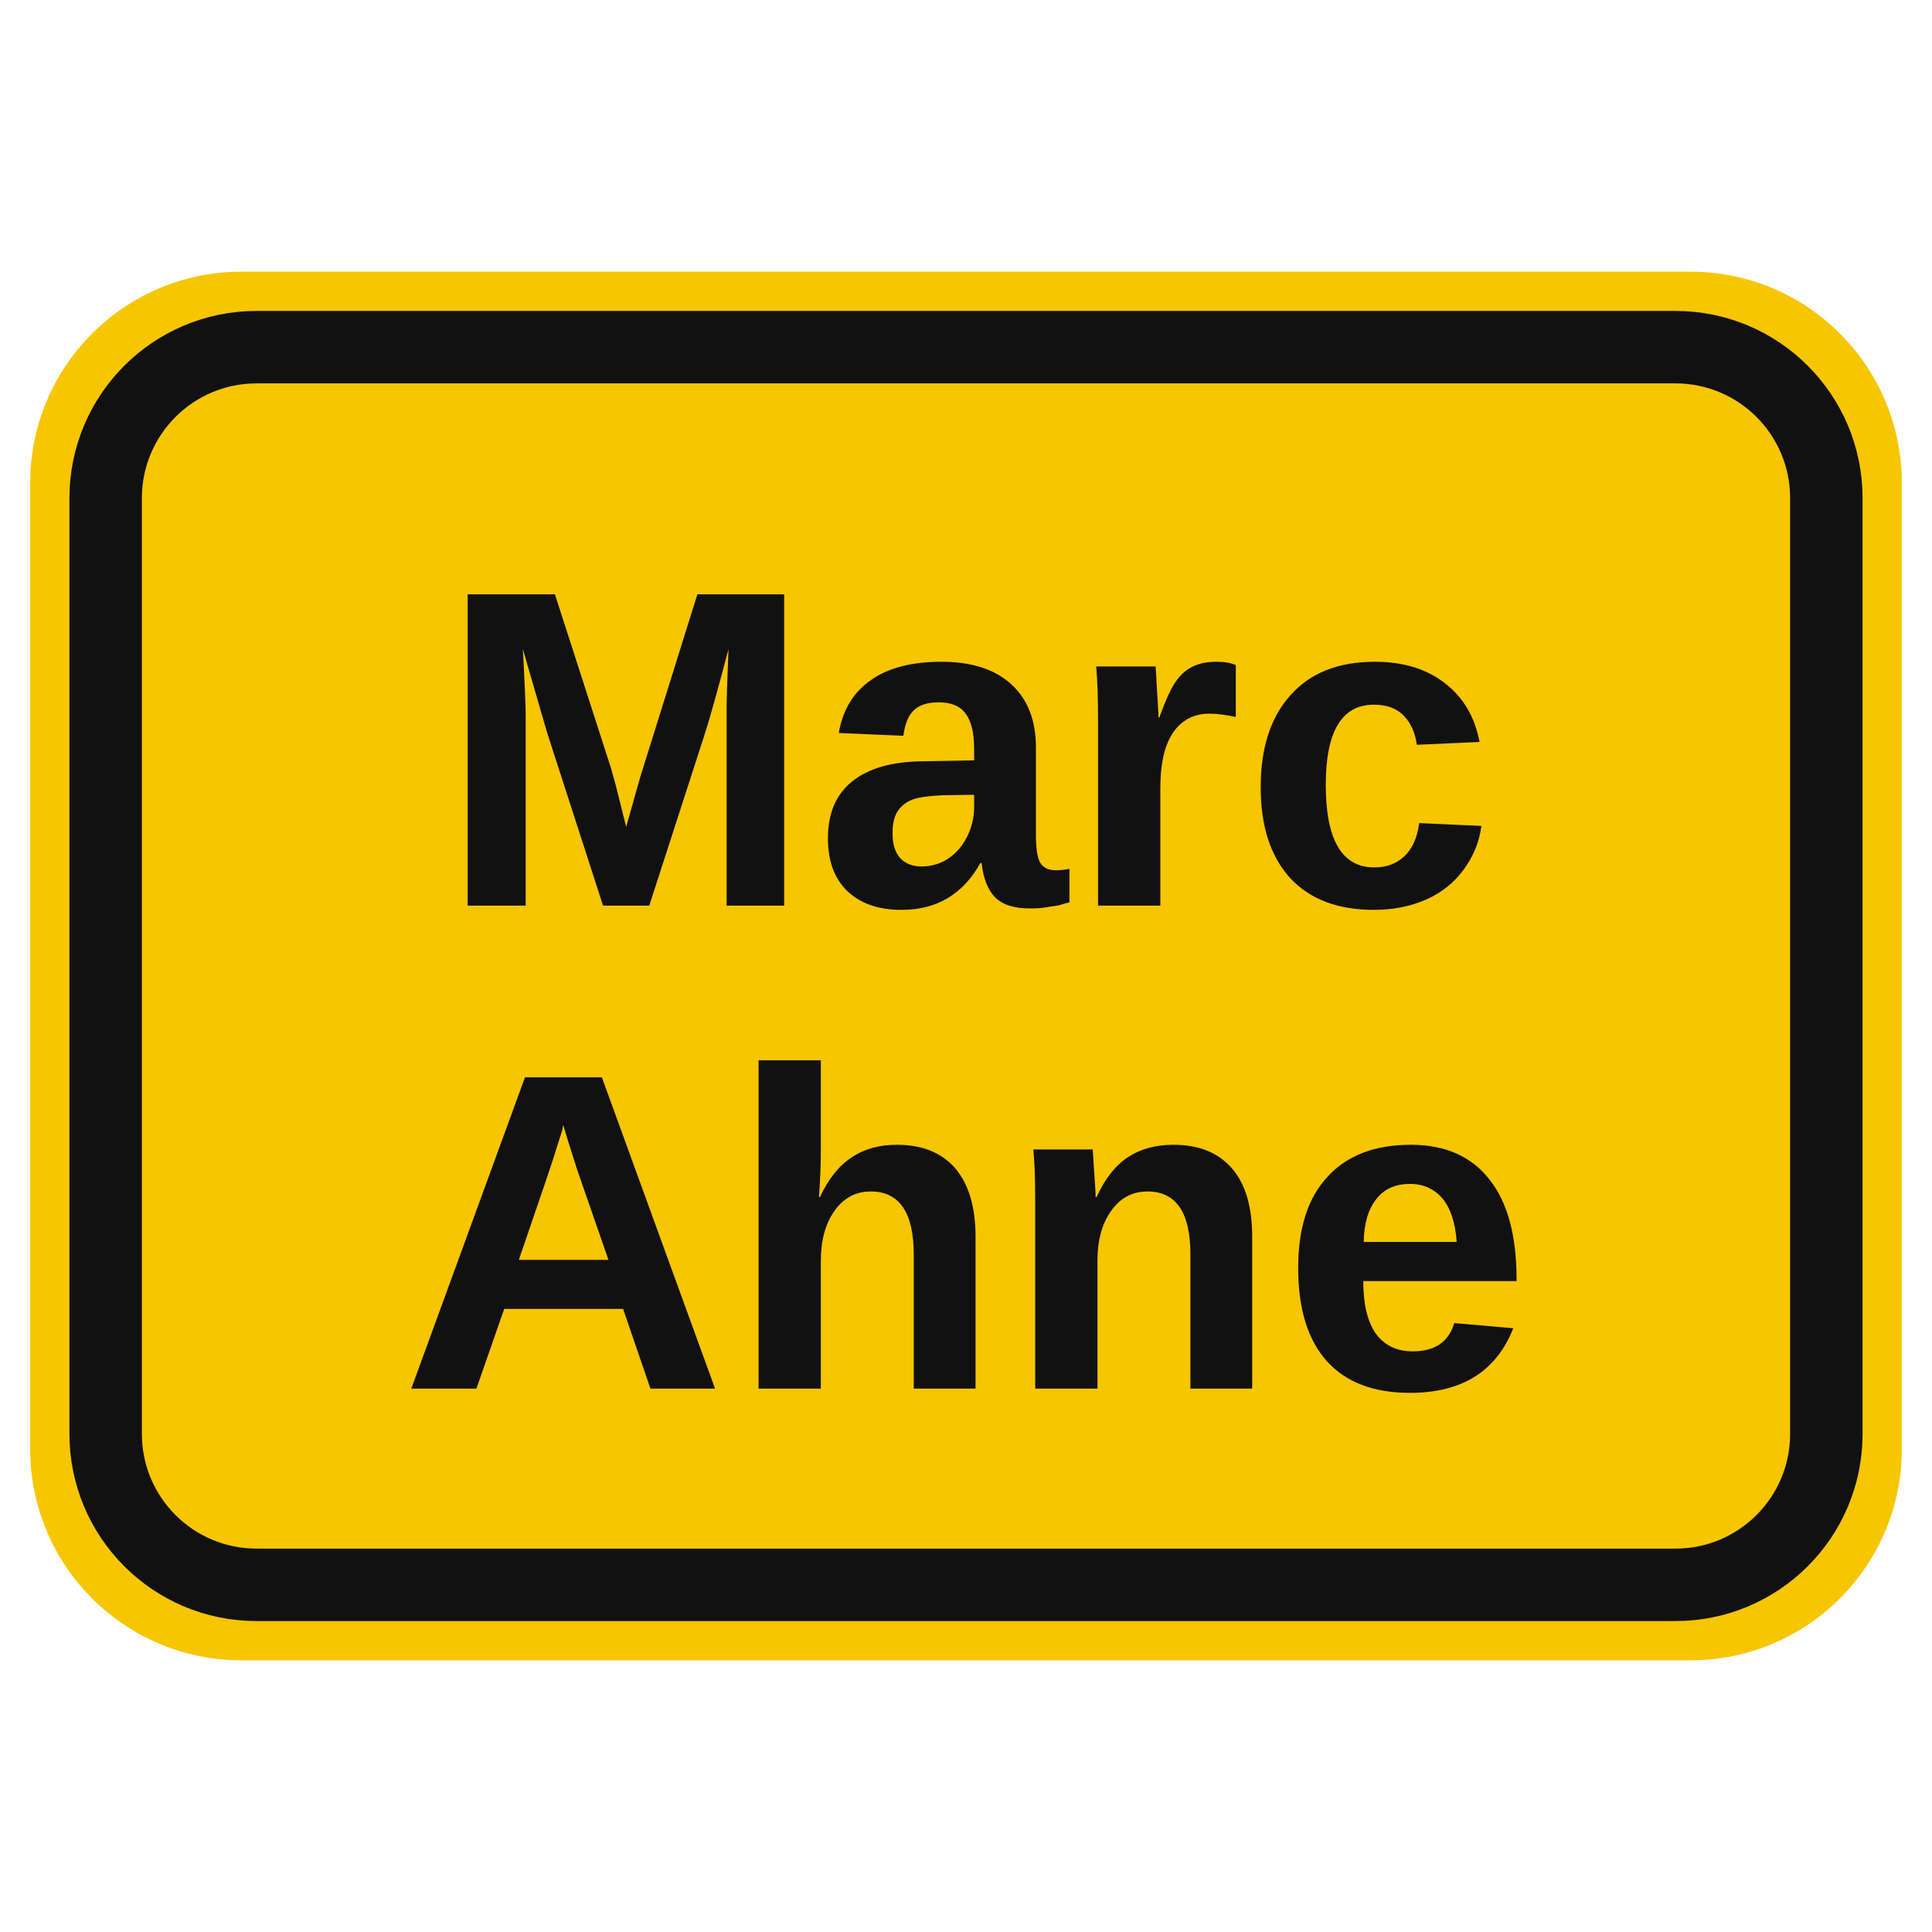
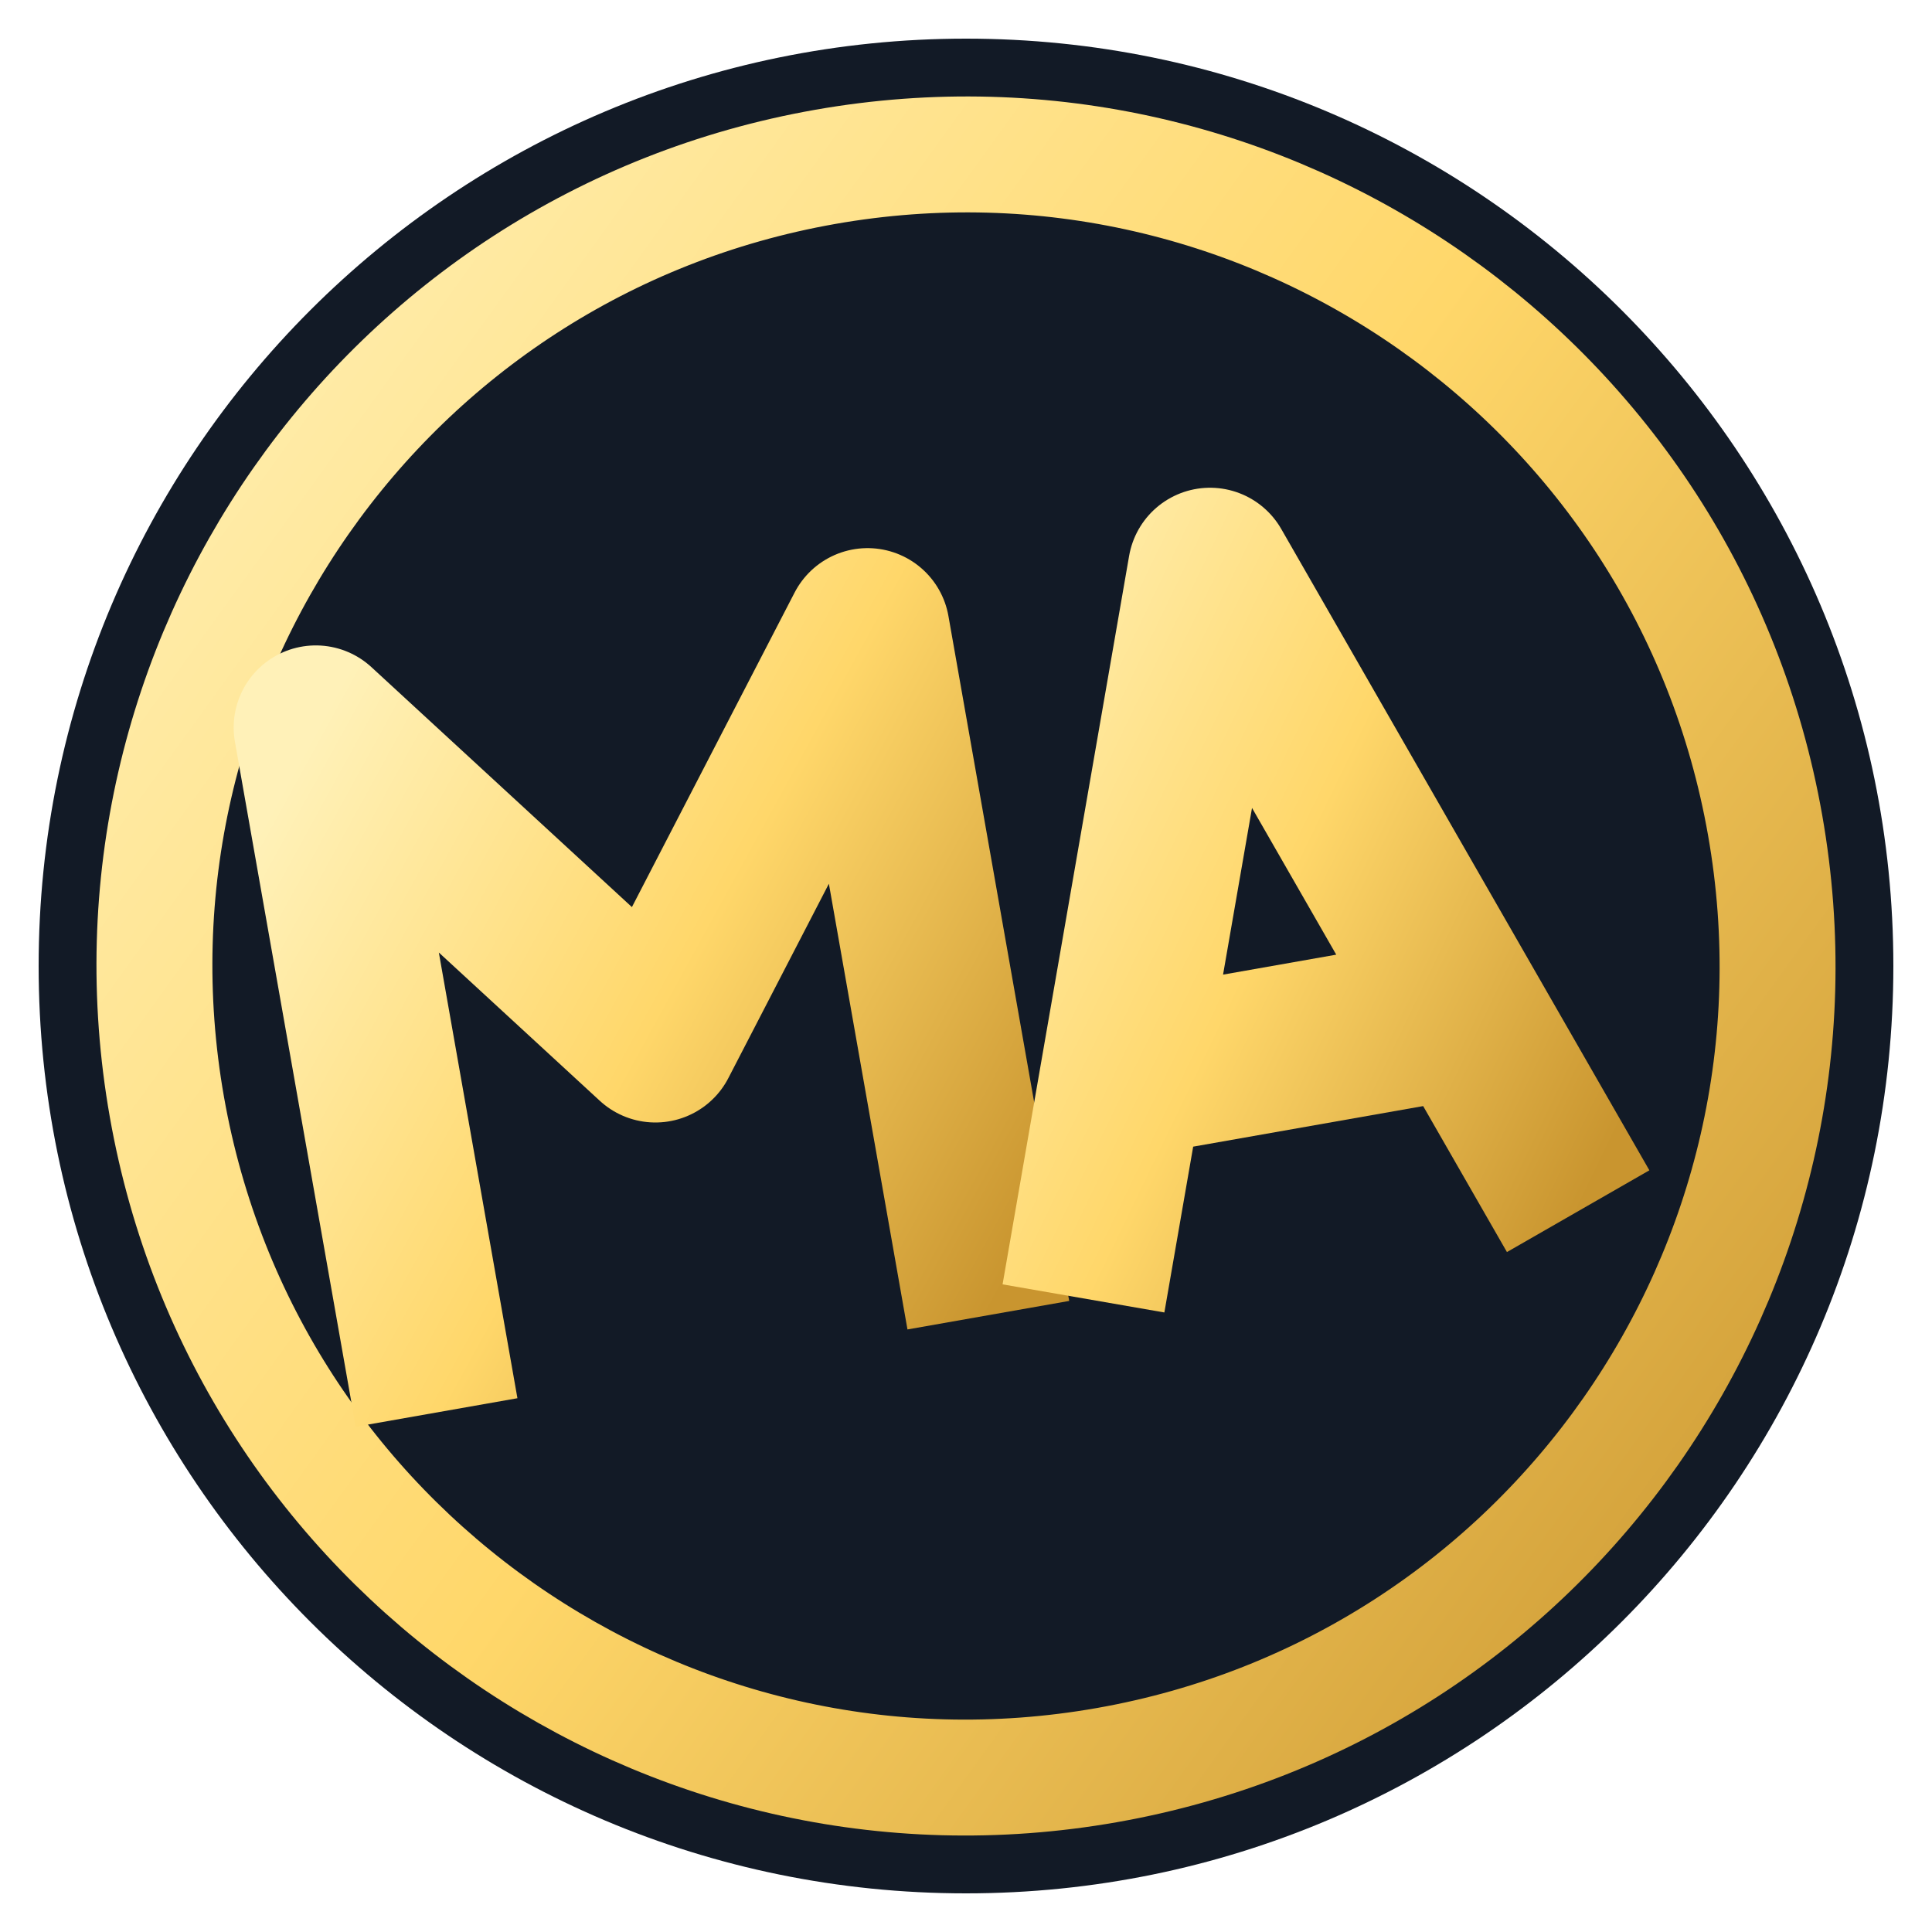
- <svg xmlns="http://www.w3.org/2000/svg" viewBox="0 0 64 64">
-   <rect x="1" y="9" width="62" height="46" rx="7" fill="#f7c600" />
-   <rect x="3.5" y="11.5" width="57" height="41" rx="5" fill="none" stroke="#111" stroke-width="2.4" />
-   <g font-family="Arial, Helvetica, sans-serif" font-weight="700" fill="#111" text-anchor="middle">
-     <text x="32" y="30" font-size="15">Marc</text>
-     <text x="32" y="46" font-size="15">Ahne</text>
+ <svg xmlns="http://www.w3.org/2000/svg" viewBox="0 0 200 200">
+   <defs>
+     <linearGradient id="g" x1="0" y1="0" x2="1" y2="1">
+       <stop offset="0" stop-color="#fff1b8" />
+       <stop offset="0.5" stop-color="#ffd76a" />
+       <stop offset="1" stop-color="#c9952f" />
+     </linearGradient>
+   </defs>
+   <circle cx="100" cy="100" r="96" fill="#121a26" />
+   <g transform="rotate(-10 100 100)" fill="none" stroke="url(#g)">
+     <circle cx="100" cy="100" r="84" stroke-width="12" />
+     <g stroke-width="17" stroke-linejoin="round">
+       <path d="M38 136V64L67 102L96 64V136" />
+       <path d="M106 136L132 64L158 136M115 114H149" />
+     </g>
  </g>
</svg>
